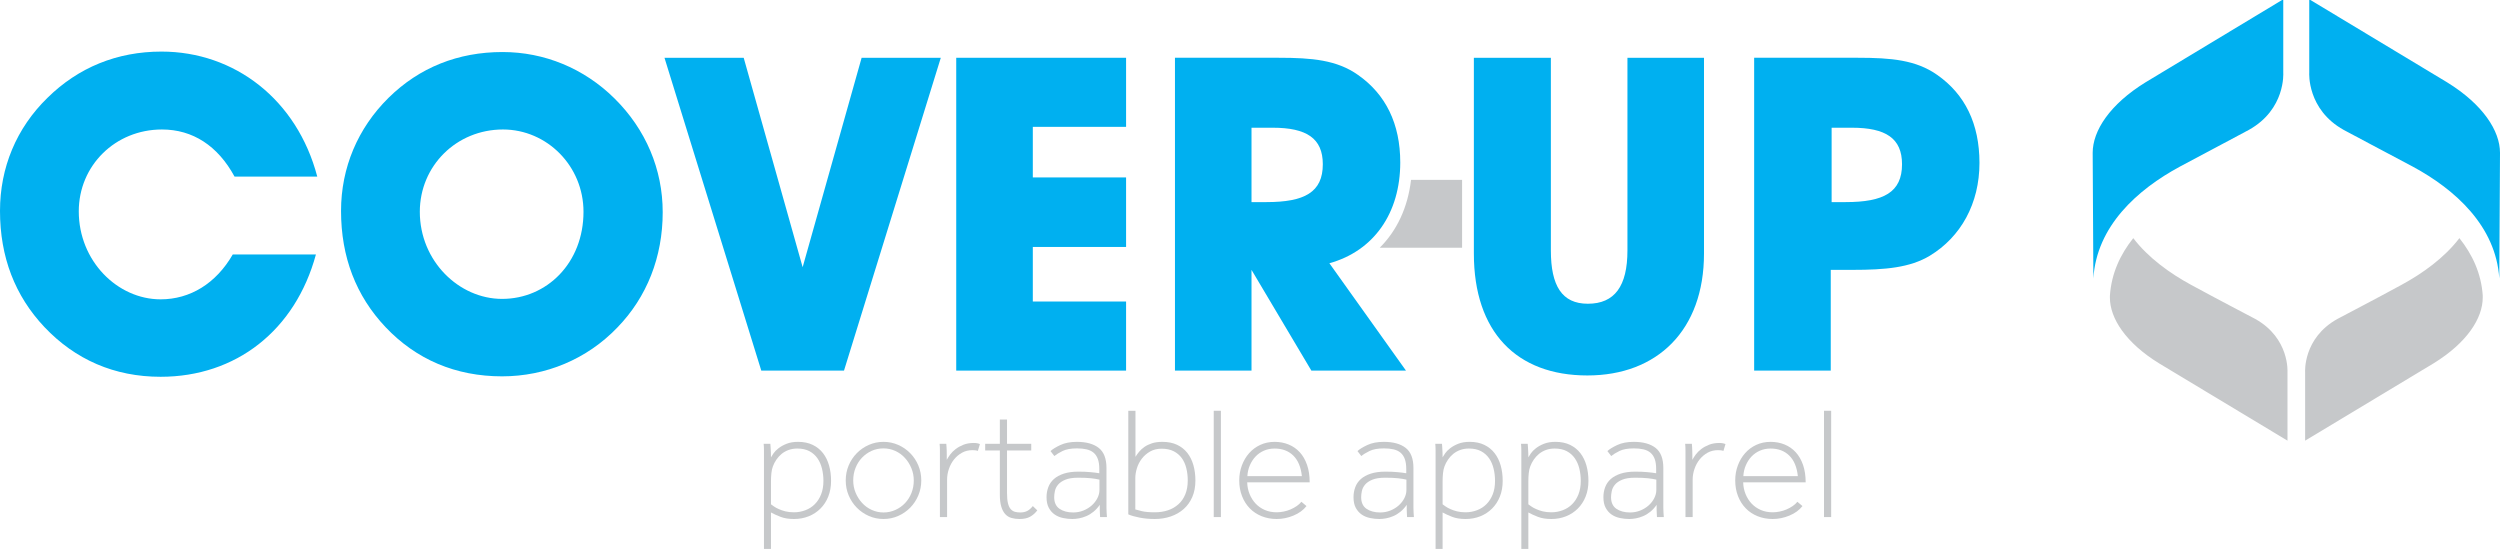
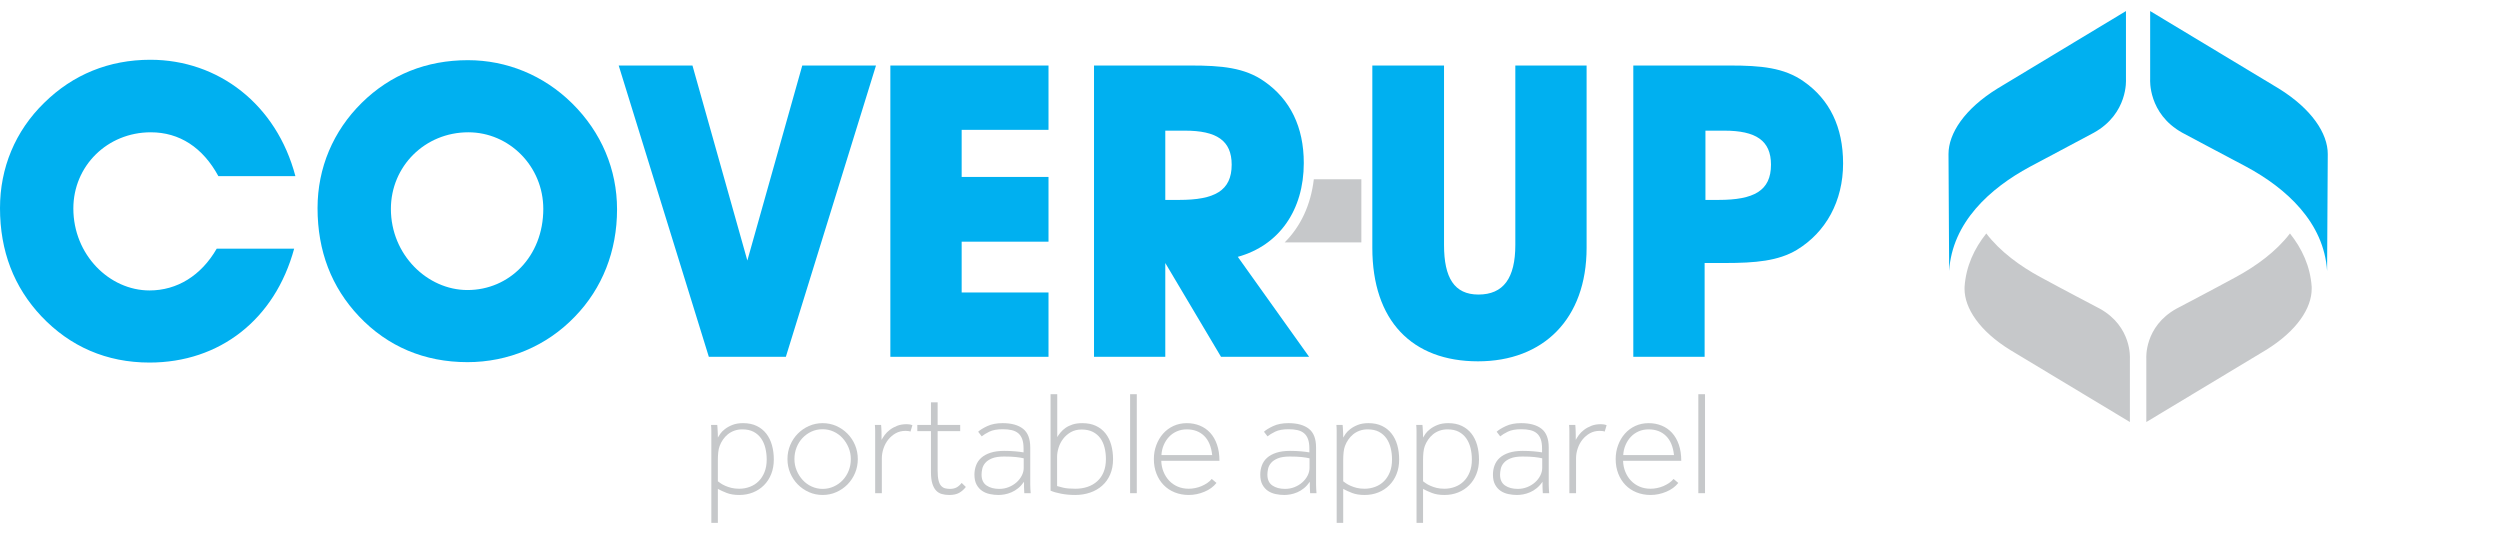
- <svg xmlns="http://www.w3.org/2000/svg" id="svg3004" version="1.1" width="2797.832" height="614.351" xml:space="preserve">
+ <svg xmlns="http://www.w3.org/2000/svg" id="svg3004" version="1.1" width="363.857" height="79.2" viewBox="0 0 390.779 80" enable-background="new 0 0 191.804 39.267" xml:space="preserve">
  <defs id="defs3008">
    <clipPath clipPathUnits="userSpaceOnUse" id="clipPath3018">
      <path d="m 0,1000 2500,0 L 2500,0 0,0 0,1000 z" id="path3020" />
    </clipPath>
  </defs>
-   <g id="g3012" transform="matrix(1.25,0,0,-1.25,-178.5062,879.4882)">
-     <g id="g3014">
+   <g id="g3012" transform="matrix(1.25,0,0,-1.25,-178.5062,344.3378)">
+     <g id="g3014" transform="matrix(0.1300495,0,0,0.1300495,124.2333,184.5254)">
      <g id="g3016" clip-path="url(#clipPath3018)">
        <g id="g3022" transform="translate(286.603,366.2539)">
          <path d="m 0,0 c -41.36,0 -76.433,15.364 -104.021,44.516 -26.376,27.982 -39.777,62.659 -39.777,104.025 0,38.583 14.58,74.036 42.536,101.243 27.586,27.162 62.242,41.368 102.043,41.368 65.403,0 121.337,-42.945 139.465,-111.901 l -74.062,0 c -14.972,27.574 -37.424,42.159 -65,42.159 -41.76,0 -74.456,-32.298 -74.456,-73.268 0,-44.535 34.662,-78.803 73.272,-78.803 26.393,0 49.629,14.187 64.597,40.184 l 74.451,0 C 120.548,41.371 67.363,0 0,0" style="fill:#00b0f0;fill-opacity:1;fill-rule:nonzero;stroke:none" id="path3024" />
        </g>
        <g id="g3026" transform="translate(592.3198,435.9893)">
          <path d="m 0,0 c 40.194,0 72.892,32.311 72.892,77.998 0,40.969 -32.698,73.679 -72.089,73.679 -41.767,0 -74.454,-32.71 -74.454,-73.679 C -73.651,33.877 -38.596,0 0,0 m -101.623,180.052 c 27.58,27.153 62.237,40.966 102.04,40.966 37.41,0 72.875,-14.578 100.061,-41.379 28.373,-27.962 43.329,-63.821 43.329,-102.033 0,-40.162 -14.179,-76.03 -40.585,-103.21 C 76.05,-53.967 39.015,-69.341 0,-69.341 c -41.355,0 -76.822,14.96 -104.392,44.126 -26.397,27.978 -39.784,62.659 -39.784,104.012 0,38.594 14.967,74.048 42.553,101.255" style="fill:#00b0f0;fill-opacity:1;fill-rule:nonzero;stroke:none" id="path3028" />
        </g>
        <g id="g3030" transform="translate(824.3838,371.7832)">
          <path d="m 0,0 -86.67,280.08 70.927,0 52.781,-187.502 52.8,187.502 70.892,0 L 74.06,0 0,0 z" style="fill:#00b0f0;fill-opacity:1;fill-rule:nonzero;stroke:none" id="path3032" />
        </g>
        <g id="g3034" transform="translate(998.9292,371.7832)">
          <path d="m 0,0 0,280.08 152.065,0 0,-61.839 -83.505,0 0,-45.29 83.505,0 0,-62.246 -83.505,0 0,-48.851 83.505,0 L 152.065,0 0,0 z" style="fill:#00b0f0;fill-opacity:1;fill-rule:nonzero;stroke:none" id="path3036" />
        </g>
        <g id="g3038" transform="translate(1276.699,522.6465)">
          <path d="m 0,0 c 33.875,0 50.43,8.687 50.43,33.894 0,23.256 -14.588,32.703 -44.916,32.703 l -18.922,0 L -13.408,0 0,0 z m -81.945,-150.863 0,280.09 92.968,0 c 29.554,0 52.006,-1.968 70.907,-15.361 24.818,-17.319 37.836,-43.729 37.836,-78.385 0,-45.304 -23.645,-79.197 -63.453,-90.219 l 68.564,-96.125 -84.701,0 -53.584,90.198 0,-90.198 -68.537,0 z" style="fill:#00b0f0;fill-opacity:1;fill-rule:nonzero;stroke:none" id="path3040" />
        </g>
        <g id="g3042" transform="translate(1531.31,651.8662)">
          <path d="m 0,0 0,-172.551 c 0,-31.502 9.836,-47.664 33.084,-47.664 24.037,0 35.471,15.765 35.471,47.664 l 0,172.551 68.537,0 0,-175.291 c 0,-68.568 -41.768,-109.135 -104.404,-109.135 -63.436,0 -101.629,38.995 -101.629,109.135 L -68.941,0 0,0 z" style="fill:#00b0f0;fill-opacity:1;fill-rule:nonzero;stroke:none" id="path3044" />
        </g>
        <g id="g3046" transform="translate(1795.268,522.6465)">
          <path d="m 0,0 c 33.882,0 50.438,8.687 50.438,33.894 0,23.256 -14.589,32.703 -44.919,32.703 l -18.118,0 L -12.599,0 0,0 z m -81.958,-150.863 0,280.09 92.989,0 c 29.554,0 52.005,-1.968 70.909,-15.361 24.834,-17.319 37.824,-43.729 37.824,-78.794 0,-36.245 -16.55,-66.179 -44.513,-83.132 C 57.515,-58.697 35.467,-60.665 6.31,-60.665 l -19.691,0 0,-90.198 -68.577,0 z" style="fill:#00b0f0;fill-opacity:1;fill-rule:nonzero;stroke:none" id="path3048" />
        </g>
        <g id="g3050" transform="translate(2052.726,490.3857)">
          <path d="m 0,0 c 13.387,-17.526 32.65,-31.443 51.884,-41.884 23.431,-12.752 53.108,-28.21 57.334,-30.465 30.954,-17.223 28.86,-47.696 28.86,-47.696 l 0,-61.273 -114.982,69.217 c -29.839,18.388 -44.014,40.335 -44.014,58.897 l 0.03,1.865 C -19.529,-31.513 -11.596,-14.553 0,0" style="fill:#c6c8ca;fill-opacity:1;fill-rule:nonzero;stroke:none" id="path3052" />
        </g>
        <g id="g3054" transform="translate(2344.722,490.3857)">
          <path d="m 0,0 c -13.408,-17.526 -32.693,-31.443 -51.943,-41.884 -23.387,-12.752 -53.08,-28.21 -57.27,-30.465 -31,-17.223 -28.912,-47.696 -28.912,-47.696 l 0,-61.273 114.99,69.217 c 29.879,18.388 44.026,40.335 44.026,58.897 l 0,1.865 C 19.547,-31.513 11.563,-14.553 0,0" style="fill:#c6c8ca;fill-opacity:1;fill-rule:nonzero;stroke:none" id="path3056" />
        </g>
        <g id="g3058" transform="translate(2210.293,638.4326)">
          <path d="m 0,0 c 0,0 -2.192,-32.802 30.903,-51.188 4.547,-2.534 36.155,-19.184 61.68,-32.768 38.316,-20.689 74.541,-53.406 77.551,-100.137 l 0.644,112.446 c 0,19.696 -15.341,43.361 -47.341,63.088 L 0,65.798 0,0 z" style="fill:#00b0f0;fill-opacity:1;fill-rule:nonzero;stroke:none" id="path3060" />
        </g>
        <g id="g3062" transform="translate(2187.024,638.4326)">
          <path d="m 0,0 c 0,0 2.289,-32.802 -30.908,-51.188 -4.539,-2.534 -36.151,-19.184 -61.538,-32.768 -38.372,-20.689 -74.632,-53.406 -77.568,-100.137 l -0.617,112.446 c 0,19.696 15.295,43.361 47.302,63.088 L 0,65.798 0,0 z" style="fill:#00b0f0;fill-opacity:1;fill-rule:nonzero;stroke:none" id="path3064" />
        </g>
        <g id="g3066" transform="translate(833.0654,252.0742)">
          <path d="m 0,0 c 0.667,-0.483 1.564,-1.13 2.719,-1.943 1.132,-0.809 2.572,-1.583 4.28,-2.336 1.708,-0.786 3.682,-1.45 5.922,-2.027 2.236,-0.545 4.77,-0.845 7.626,-0.845 3.616,0 7.05,0.632 10.272,1.869 3.244,1.215 6.053,3.022 8.427,5.415 2.375,2.369 4.252,5.309 5.634,8.779 1.38,3.478 2.083,7.488 2.083,12.057 0,3.795 -0.441,7.467 -1.289,10.975 -0.857,3.519 -2.221,6.621 -4.085,9.287 -1.847,2.65 -4.248,4.784 -7.198,6.352 -2.946,1.568 -6.554,2.358 -10.849,2.358 -2.847,0 -5.439,-0.447 -7.774,-1.292 C 13.432,47.804 11.38,46.619 9.558,45.166 7.75,43.677 6.186,41.96 4.852,40.017 3.523,38.075 2.482,36.044 1.719,33.958 1.043,32.239 0.603,30.194 0.359,27.812 0.12,25.427 0,23.007 0,20.542 L 0,0 z m -6.273,40.388 0,4.624 0,3.426 c 0,0.987 -0.025,1.944 -0.076,2.848 -0.046,0.906 -0.118,1.882 -0.207,2.917 l 5.986,0 c 0.1,-1.035 0.159,-1.978 0.216,-2.77 0.047,-0.809 0.099,-1.64 0.139,-2.505 0.039,-0.854 0.095,-1.832 0.151,-2.913 C -0.023,44.921 0,43.607 0,42.068 c 0.482,0.881 1.244,2.056 2.295,3.593 1.028,1.51 2.537,3.029 4.488,4.552 1.948,1.511 4.345,2.858 7.203,3.99 2.854,1.141 6.285,1.723 10.272,1.723 5.031,0 9.428,-0.917 13.126,-2.716 3.722,-1.815 6.789,-4.282 9.219,-7.419 2.415,-3.138 4.221,-6.831 5.408,-11.052 1.198,-4.234 1.79,-8.834 1.79,-13.77 0,-5.138 -0.851,-9.811 -2.496,-13.995 C 49.644,2.8 47.31,-0.808 44.319,-3.788 c -3.01,-3.011 -6.518,-5.316 -10.561,-6.93 -4.052,-1.618 -8.449,-2.428 -13.211,-2.428 -4.661,0 -8.655,0.649 -11.978,1.929 C 5.241,-9.928 2.375,-8.616 0,-7.297 l 0,-32.667 -6.273,0 0,80.352 z" style="fill:#c6c8ca;fill-opacity:1;fill-rule:nonzero;stroke:none" id="path3068" />
        </g>
        <g id="g3070" transform="translate(933.8179,244.7773)">
          <path d="m 0,0 c 3.791,0 7.36,0.778 10.701,2.297 3.321,1.503 6.203,3.551 8.627,6.124 2.422,2.582 4.323,5.595 5.707,9.063 1.378,3.466 2.066,7.214 2.066,11.202 0,3.801 -0.711,7.461 -2.139,10.922 -1.431,3.478 -3.34,6.538 -5.777,9.189 -2.428,2.687 -5.304,4.776 -8.636,6.304 C 7.221,56.605 3.704,57.366 0,57.366 c -3.91,0 -7.506,-0.761 -10.779,-2.265 -3.28,-1.528 -6.131,-3.584 -8.559,-6.147 -2.418,-2.57 -4.336,-5.597 -5.714,-9.073 -1.382,-3.464 -2.065,-7.187 -2.065,-11.195 0,-3.889 0.706,-7.541 2.133,-10.982 1.424,-3.435 3.356,-6.477 5.782,-9.137 2.429,-2.65 5.299,-4.767 8.633,-6.27 C -7.241,0.778 -3.717,0 0,0 m 0,-5.841 c -4.666,0 -9.048,0.9 -13.139,2.711 -4.09,1.805 -7.675,4.279 -10.766,7.41 -3.097,3.145 -5.524,6.812 -7.286,11.01 -1.767,4.166 -2.632,8.652 -2.632,13.396 0,4.761 0.865,9.222 2.632,13.416 1.762,4.199 4.189,7.848 7.286,10.986 3.091,3.137 6.676,5.612 10.766,7.417 4.091,1.801 8.473,2.712 13.139,2.712 4.659,0 9.026,-0.911 13.117,-2.712 4.101,-1.805 7.688,-4.28 10.777,-7.417 3.087,-3.138 5.52,-6.787 7.278,-10.986 1.753,-4.194 2.639,-8.655 2.639,-13.416 0,-4.744 -0.886,-9.23 -2.639,-13.396 C 29.414,11.092 26.981,7.425 23.894,4.28 20.805,1.149 17.218,-1.325 13.117,-3.13 9.026,-4.941 4.659,-5.841 0,-5.841" style="fill:#c6c8ca;fill-opacity:1;fill-rule:nonzero;stroke:none" id="path3072" />
        </g>
        <g id="g3074" transform="translate(984.3193,292.4619)">
          <path d="m 0,0 0,4.624 0,3.419 c 0,0.994 -0.025,1.951 -0.073,2.859 -0.04,0.903 -0.112,1.881 -0.209,2.916 l 5.995,0 C 5.801,12.783 5.873,11.788 5.929,10.816 5.979,9.884 6.01,8.848 6.075,7.762 6.115,6.679 6.13,5.451 6.13,4.121 l 0,-4.688 c 0.775,1.411 1.789,2.996 3.065,4.773 1.298,1.748 2.937,3.389 4.933,4.9 1.998,1.532 4.326,2.806 6.99,3.867 2.656,1.05 5.752,1.569 9.28,1.569 2.089,0 3.896,-0.337 5.411,-1.003 L 33.958,7.416 C 33.292,7.687 32.503,7.869 31.605,7.966 30.707,8.074 29.862,8.104 29.109,8.104 25.684,8.104 22.597,7.359 19.83,5.838 17.074,4.318 14.7,2.314 12.687,-0.152 10.703,-2.622 9.149,-5.477 8.064,-8.646 6.974,-11.834 6.42,-15.049 6.42,-18.285 l 0,-33.525 -6.42,0 L 0,0 z" style="fill:#c6c8ca;fill-opacity:1;fill-rule:nonzero;stroke:none" id="path3076" />
        </g>
        <g id="g3078" transform="translate(1037.975,300.3008)">
          <path d="m 0,0 -13.127,0 0,5.979 13.127,0 0,21.707 6.418,0 0,-21.707 21.69,0 0,-5.979 -21.69,0 0,-37.965 c 0,-3.903 0.273,-7.014 0.854,-9.346 0.577,-2.329 1.401,-4.085 2.5,-5.279 1.091,-1.19 2.352,-1.979 3.778,-2.359 1.424,-0.368 2.989,-0.572 4.706,-0.572 2.384,0 4.421,0.444 6.146,1.291 1.707,0.852 3.429,2.331 5.128,4.436 l 4.003,-3.868 c -1.908,-2.47 -4.07,-4.365 -6.492,-5.706 -2.43,-1.348 -5.595,-2.005 -9.493,-2.005 -2.574,0 -4.95,0.31 -7.135,0.944 -2.187,0.599 -4.04,1.75 -5.566,3.414 -1.524,1.659 -2.703,3.895 -3.56,6.707 C 0.428,-47.514 0,-43.915 0,-39.532 L 0,0 z" style="fill:#c6c8ca;fill-opacity:1;fill-rule:nonzero;stroke:none" id="path3080" />
        </g>
        <g id="g3082" transform="translate(1127.154,274.1768)">
          <path d="m 0,0 c -1.999,0.485 -4.493,0.896 -7.492,1.225 -3,0.327 -6.83,0.49 -11.491,0.49 -4.847,0 -8.701,-0.606 -11.55,-1.786 -2.855,-1.176 -5.02,-2.659 -6.494,-4.421 -1.488,-1.766 -2.427,-3.659 -2.853,-5.706 -0.441,-2.045 -0.648,-3.868 -0.648,-5.488 0,-4.763 1.596,-8.235 4.782,-10.431 3.183,-2.174 7.253,-3.282 12.204,-3.282 3.228,0 6.274,0.574 9.132,1.714 2.855,1.144 5.341,2.664 7.495,4.57 2.135,1.906 3.82,4.077 5.06,6.492 1.238,2.432 1.855,4.872 1.855,7.34 L 0,0 z m 0.572,-33.524 c -0.097,0.856 -0.147,1.799 -0.147,2.856 -0.089,0.931 -0.134,2.083 -0.134,3.414 l 0,4.696 c -1.716,-2.463 -3.604,-4.533 -5.644,-6.191 -2.044,-1.669 -4.184,-2.976 -6.424,-3.919 -2.233,-0.966 -4.425,-1.618 -6.564,-2.007 -2.133,-0.371 -4.111,-0.574 -5.923,-0.574 -2.752,0 -5.512,0.293 -8.264,0.87 -2.772,0.579 -5.242,1.574 -7.42,3.057 -2.203,1.482 -3.976,3.473 -5.366,6.006 -1.37,2.518 -2.066,5.715 -2.066,9.63 0,3.139 0.531,6.104 1.582,8.92 1.049,2.806 2.711,5.226 4.988,7.274 2.278,2.039 5.23,3.648 8.845,4.845 3.615,1.179 7.99,1.794 13.127,1.794 3.996,0 7.558,-0.14 10.711,-0.443 3.136,-0.281 5.793,-0.605 7.985,-0.995 l 0,3.707 c 0,3.614 -0.418,6.614 -1.283,8.988 -0.864,2.379 -2.153,4.291 -3.853,5.729 -1.721,1.418 -3.813,2.414 -6.277,2.979 -2.469,0.578 -5.328,0.855 -8.567,0.855 -5.418,0 -9.736,-0.779 -12.917,-2.337 -3.17,-1.57 -5.626,-3.091 -7.343,-4.518 l -3.419,4.439 c 1.796,1.715 4.725,3.505 8.768,5.418 4.043,1.902 8.974,2.854 14.774,2.854 8.466,0 15.003,-1.813 19.616,-5.427 4.606,-3.607 6.927,-9.595 6.927,-17.984 l 0,-30.249 0,-5.345 c 0,-1.672 0.042,-3.109 0.138,-4.343 0.078,-1.534 0.193,-2.858 0.286,-3.999 l -6.136,0 z" style="fill:#c6c8ca;fill-opacity:1;fill-rule:nonzero;stroke:none" id="path3084" />
        </g>
        <g id="g3086" transform="translate(1159.259,247.4941)">
          <path d="m 0,0 c 1.146,-0.37 3.122,-0.904 5.921,-1.562 2.799,-0.676 6.677,-1.003 11.636,-1.003 4.181,0 8.064,0.589 11.634,1.781 3.573,1.184 6.666,2.986 9.336,5.367 2.671,2.356 4.741,5.342 6.207,8.916 1.475,3.56 2.211,7.724 2.211,12.473 0,3.799 -0.425,7.45 -1.282,10.915 -0.85,3.479 -2.214,6.502 -4.058,9.072 -1.863,2.558 -4.271,4.609 -7.209,6.125 -2.958,1.513 -6.56,2.292 -10.845,2.292 -3.998,0 -7.48,-0.873 -10.425,-2.572 C 10.182,50.086 7.726,47.949 5.784,45.379 3.826,42.807 2.379,39.97 1.426,36.887 0.473,33.789 0,30.873 0,28.107 L 0,0 z m -6.284,88.329 6.426,0 0,-41.233 c 0.86,1.421 1.936,2.915 3.214,4.483 1.29,1.57 2.877,3.032 4.773,4.367 1.902,1.328 4.174,2.414 6.778,3.279 2.617,0.855 5.746,1.272 9.358,1.272 5.037,0 9.408,-0.873 13.119,-2.63 3.708,-1.749 6.789,-4.2 9.213,-7.28 2.414,-3.101 4.232,-6.755 5.415,-10.98 1.186,-4.232 1.79,-8.82 1.79,-13.766 0,-5.514 -0.933,-10.436 -2.787,-14.719 C 49.163,6.852 46.597,3.268 43.313,0.368 40.031,-2.55 36.17,-4.766 31.749,-6.277 c -4.43,-1.517 -9.2,-2.287 -14.338,-2.287 -4.766,0 -9.25,0.399 -13.49,1.216 -4.225,0.815 -7.63,1.783 -10.205,2.933 l 0,92.744 z" style="fill:#c6c8ca;fill-opacity:1;fill-rule:nonzero;stroke:none" id="path3088" />
        </g>
        <path d="m 1229.467,335.823 6.42,0 0,-95.174 -6.42,0 0,95.174 z" style="fill:#c6c8ca;fill-opacity:1;fill-rule:nonzero;stroke:none" id="path3090" />
        <g id="g3092" transform="translate(1308.385,277.3174)">
          <path d="m 0,0 c -0.867,8.085 -3.433,14.23 -7.701,18.408 -4.287,4.188 -9.862,6.282 -16.709,6.282 -3.523,0 -6.722,-0.642 -9.627,-1.93 -2.904,-1.27 -5.408,-3.052 -7.488,-5.275 -2.106,-2.233 -3.786,-4.844 -5.069,-7.855 C -47.88,6.646 -48.609,3.435 -48.798,0 L 0,0 z M 4.134,-26.811 C 1.266,-30.436 -2.6,-33.273 -7.5,-35.308 c -4.905,-2.051 -9.91,-3.08 -15.064,-3.08 -4.848,0 -9.338,0.847 -13.481,2.505 -4.121,1.661 -7.679,4.012 -10.623,7.063 -2.951,3.025 -5.264,6.678 -6.916,10.922 -1.669,4.217 -2.495,8.907 -2.495,14.044 0,4.759 0.778,9.224 2.349,13.411 1.574,4.197 3.724,7.858 6.484,10.985 2.769,3.138 6.092,5.613 9.998,7.425 3.898,1.803 8.178,2.707 12.838,2.707 4.469,0 8.64,-0.77 12.478,-2.342 3.874,-1.573 7.188,-3.869 10.006,-6.917 C 0.877,18.364 3.051,14.583 4.623,10.067 6.193,5.545 6.982,0.339 6.982,-5.554 l -55.936,0 c 0.098,-3.707 0.8,-7.218 2.143,-10.511 1.332,-3.278 3.143,-6.121 5.423,-8.552 2.281,-2.424 5.011,-4.321 8.192,-5.702 3.195,-1.381 6.731,-2.07 10.632,-2.07 2.015,0 4.085,0.212 6.22,0.649 2.142,0.416 4.211,1.066 6.2,1.917 2,0.868 3.839,1.863 5.505,3.012 1.657,1.119 3.061,2.415 4.205,3.839 l 4.568,-3.839 z" style="fill:#c6c8ca;fill-opacity:1;fill-rule:nonzero;stroke:none" id="path3094" />
        </g>
        <g id="g3096" transform="translate(1401.98,274.1768)">
          <path d="m 0,0 c -2,0.485 -4.498,0.896 -7.489,1.225 -2.999,0.327 -6.831,0.49 -11.498,0.49 -4.841,0 -8.689,-0.606 -11.556,-1.786 -2.84,-1.176 -5.014,-2.659 -6.482,-4.421 -1.477,-1.766 -2.425,-3.659 -2.857,-5.706 -0.427,-2.045 -0.634,-3.868 -0.634,-5.488 0,-4.763 1.586,-8.235 4.777,-10.431 3.184,-2.174 7.251,-3.282 12.195,-3.282 3.233,0 6.278,0.574 9.136,1.714 2.865,1.144 5.35,2.664 7.488,4.57 2.133,1.906 3.825,4.077 5.072,6.492 1.227,2.432 1.848,4.872 1.848,7.34 L 0,0 z m 0.572,-33.524 c -0.095,0.856 -0.142,1.799 -0.142,2.856 -0.096,0.931 -0.137,2.083 -0.137,3.414 l 0,4.696 c -1.725,-2.463 -3.594,-4.533 -5.641,-6.191 -2.045,-1.669 -4.179,-2.976 -6.418,-3.919 -2.242,-0.966 -4.428,-1.618 -6.574,-2.007 -2.142,-0.371 -4.113,-0.574 -5.928,-0.574 -2.736,0 -5.511,0.293 -8.265,0.87 -2.766,0.579 -5.238,1.574 -7.422,3.057 -2.181,1.482 -3.972,3.473 -5.351,6.006 -1.382,2.518 -2.061,5.715 -2.061,9.63 0,3.139 0.519,6.104 1.578,8.92 1.029,2.806 2.697,5.226 4.975,7.274 2.288,2.039 5.24,3.648 8.851,4.845 3.627,1.179 7.998,1.794 13.126,1.794 3.987,0 7.558,-0.14 10.706,-0.443 3.137,-0.281 5.799,-0.605 7.984,-0.995 l 0,3.707 c 0,3.614 -0.433,6.614 -1.285,8.988 -0.848,2.379 -2.147,4.291 -3.846,5.729 -1.706,1.418 -3.808,2.414 -6.265,2.979 -2.503,0.578 -5.334,0.855 -8.576,0.855 -5.416,0 -9.725,-0.779 -12.909,-2.337 -3.206,-1.57 -5.642,-3.091 -7.35,-4.518 l -3.435,4.439 c 1.815,1.715 4.741,3.505 8.785,5.418 4.038,1.902 8.962,2.854 14.762,2.854 8.468,0 15.008,-1.813 19.629,-5.427 4.623,-3.607 6.922,-9.595 6.922,-17.984 l 0,-30.249 0,-5.345 c 0,-1.672 0.051,-3.109 0.139,-4.343 0.096,-1.534 0.193,-2.858 0.279,-3.999 l -6.131,0 z" style="fill:#c6c8ca;fill-opacity:1;fill-rule:nonzero;stroke:none" id="path3098" />
        </g>
        <g id="g3100" transform="translate(1434.369,252.0742)">
          <path d="m 0,0 c 0.666,-0.483 1.584,-1.13 2.713,-1.943 1.139,-0.809 2.573,-1.583 4.283,-2.336 1.709,-0.786 3.686,-1.45 5.916,-2.027 2.238,-0.545 4.781,-0.845 7.647,-0.845 3.609,0 7.027,0.632 10.26,1.869 3.242,1.215 6.06,3.022 8.436,5.415 2.374,2.369 4.244,5.309 5.631,8.779 1.38,3.478 2.056,7.488 2.056,12.057 0,3.795 -0.411,7.467 -1.278,10.975 -0.859,3.519 -2.206,6.621 -4.059,9.287 -1.853,2.65 -4.269,4.784 -7.206,6.352 -2.95,1.568 -6.573,2.358 -10.856,2.358 -2.849,0 -5.447,-0.447 -7.773,-1.292 C 13.443,47.804 11.372,46.619 9.559,45.166 7.76,43.677 6.188,41.96 4.855,40.017 3.516,38.075 2.472,36.044 1.707,33.958 1.043,32.239 0.604,30.194 0.361,27.812 0.129,25.427 0,23.007 0,20.542 L 0,0 z m -6.283,40.388 0,4.624 0,3.426 c 0,0.987 -0.006,1.944 -0.063,2.848 -0.047,0.906 -0.123,1.882 -0.207,2.917 l 5.991,0 c 0.093,-1.035 0.162,-1.978 0.217,-2.77 0.042,-0.809 0.085,-1.64 0.13,-2.505 0.05,-0.854 0.098,-1.832 0.151,-2.913 C -0.022,44.921 0,43.607 0,42.068 c 0.473,0.881 1.238,2.056 2.286,3.593 1.05,1.51 2.536,3.029 4.494,4.552 1.945,1.511 4.343,2.858 7.202,3.99 2.862,1.141 6.286,1.723 10.282,1.723 5.043,0 9.424,-0.917 13.121,-2.716 3.715,-1.815 6.779,-4.282 9.193,-7.419 2.44,-3.138 4.247,-6.831 5.437,-11.052 1.194,-4.234 1.786,-8.834 1.786,-13.77 0,-5.138 -0.832,-9.811 -2.501,-13.995 -1.662,-4.174 -3.998,-7.782 -6.991,-10.762 -2.995,-3.011 -6.514,-5.316 -10.561,-6.93 -4.032,-1.618 -8.439,-2.428 -13.189,-2.428 -4.668,0 -8.666,0.649 -12.002,1.929 C 5.242,-9.928 2.383,-8.616 0,-7.297 l 0,-32.667 -6.283,0 0,80.352 z" style="fill:#c6c8ca;fill-opacity:1;fill-rule:nonzero;stroke:none" id="path3102" />
        </g>
        <g id="g3104" transform="translate(1511.144,252.0742)">
          <path d="M 0,0 C 0.666,-0.483 1.564,-1.13 2.72,-1.943 3.842,-2.752 5.285,-3.526 7,-4.279 c 1.707,-0.786 3.666,-1.45 5.906,-2.027 2.246,-0.545 4.791,-0.845 7.642,-0.845 3.624,0 7.04,0.632 10.275,1.869 3.234,1.215 6.031,3.022 8.413,5.415 2.388,2.369 4.261,5.309 5.635,8.779 1.379,3.478 2.068,7.488 2.068,12.057 0,3.795 -0.431,7.467 -1.275,10.975 -0.867,3.519 -2.214,6.621 -4.076,9.287 -1.846,2.65 -4.252,4.784 -7.192,6.352 -2.965,1.568 -6.573,2.358 -10.853,2.358 -2.845,0 -5.457,-0.447 -7.777,-1.292 C 13.438,47.804 11.361,46.619 9.557,45.166 7.755,43.677 6.181,41.96 4.857,40.017 3.523,38.075 2.48,36.044 1.703,33.958 1.045,32.239 0.588,30.194 0.354,27.812 0.111,25.427 0,23.007 0,20.542 L 0,0 z m -6.275,40.388 0,4.624 0,3.426 c 0,0.987 -0.039,1.944 -0.08,2.848 -0.055,0.906 -0.113,1.882 -0.215,2.917 l 5.992,0 c 0.098,-1.035 0.176,-1.978 0.221,-2.77 0.044,-0.809 0.093,-1.64 0.134,-2.505 0.047,-0.854 0.094,-1.832 0.149,-2.913 C -0.023,44.921 0,43.607 0,42.068 c 0.469,0.881 1.234,2.056 2.279,3.593 1.043,1.51 2.537,3.029 4.502,4.552 1.94,1.511 4.34,2.858 7.199,3.99 2.844,1.141 6.281,1.723 10.278,1.723 5.024,0 9.419,-0.917 13.127,-2.716 3.71,-1.815 6.787,-4.282 9.205,-7.419 2.423,-3.138 4.227,-6.831 5.42,-11.052 1.18,-4.234 1.785,-8.834 1.785,-13.77 0,-5.138 -0.834,-9.811 -2.497,-13.995 C 49.633,2.8 47.3,-0.808 44.311,-3.788 c -3,-3.011 -6.526,-5.316 -10.569,-6.93 -4.046,-1.618 -8.424,-2.428 -13.194,-2.428 -4.676,0 -8.665,0.649 -11.987,1.929 C 5.217,-9.928 2.365,-8.616 0,-7.297 l 0,-32.667 -6.275,0 0,80.352 z" style="fill:#c6c8ca;fill-opacity:1;fill-rule:nonzero;stroke:none" id="path3106" />
        </g>
        <g id="g3108" transform="translate(1625.726,274.1768)">
          <path d="m 0,0 c -2.003,0.485 -4.518,0.896 -7.502,1.225 -2.99,0.327 -6.826,0.49 -11.51,0.49 -4.818,0 -8.676,-0.606 -11.519,-1.786 -2.856,-1.176 -5.03,-2.659 -6.495,-4.421 -1.482,-1.766 -2.435,-3.659 -2.862,-5.706 -0.412,-2.045 -0.657,-3.868 -0.657,-5.488 0,-4.763 1.613,-8.235 4.783,-10.431 3.192,-2.174 7.258,-3.282 12.215,-3.282 3.223,0 6.266,0.574 9.131,1.714 2.855,1.144 5.352,2.664 7.492,4.57 2.152,1.906 3.82,4.077 5.05,6.492 1.24,2.432 1.874,4.872 1.874,7.34 L 0,0 z m 0.572,-33.524 c -0.104,0.856 -0.154,1.799 -0.154,2.856 -0.087,0.931 -0.144,2.083 -0.144,3.414 l 0,4.696 c -1.7,-2.463 -3.588,-4.533 -5.626,-6.191 -2.054,-1.669 -4.193,-2.976 -6.433,-3.919 -2.235,-0.966 -4.421,-1.618 -6.551,-2.007 -2.139,-0.371 -4.115,-0.574 -5.926,-0.574 -2.76,0 -5.514,0.293 -8.281,0.87 -2.762,0.579 -5.231,1.574 -7.412,3.057 -2.193,1.482 -3.967,3.473 -5.356,6.006 -1.373,2.518 -2.068,5.715 -2.068,9.63 0,3.139 0.514,6.104 1.572,8.92 1.04,2.806 2.703,5.226 4.985,7.274 2.297,2.039 5.24,3.648 8.849,4.845 3.616,1.179 8.001,1.794 13.119,1.794 4.002,0 7.575,-0.14 10.719,-0.443 3.129,-0.281 5.801,-0.605 7.977,-0.995 l 0,3.707 c 0,3.614 -0.41,6.614 -1.268,8.988 -0.867,2.379 -2.158,4.291 -3.868,5.729 -1.719,1.418 -3.797,2.414 -6.267,2.979 -2.474,0.578 -5.326,0.855 -8.555,0.855 -5.433,0 -9.734,-0.779 -12.925,-2.337 -3.195,-1.57 -5.623,-3.091 -7.342,-4.518 l -3.42,4.439 c 1.791,1.715 4.733,3.505 8.772,5.418 4.031,1.902 8.944,2.854 14.763,2.854 8.467,0 15,-1.813 19.62,-5.427 4.605,-3.607 6.916,-9.595 6.916,-17.984 l 0,-30.249 0,-5.345 c 0,-1.672 0.049,-3.109 0.144,-4.343 0.098,-1.534 0.187,-2.858 0.283,-3.999 l -6.123,0 z" style="fill:#c6c8ca;fill-opacity:1;fill-rule:nonzero;stroke:none" id="path3110" />
        </g>
        <g id="g3112" transform="translate(1651.827,292.4619)">
          <path d="m 0,0 0,4.624 0,3.419 c 0,0.994 -0.021,1.951 -0.064,2.859 -0.046,0.903 -0.125,1.881 -0.223,2.916 l 6.01,0 C 5.806,12.783 5.876,11.788 5.93,10.816 5.971,9.884 6.021,8.848 6.063,7.762 6.118,6.679 6.146,5.451 6.146,4.121 l 0,-4.688 c 0.75,1.411 1.784,2.996 3.059,4.773 1.305,1.748 2.938,3.389 4.928,4.9 1.996,1.532 4.332,2.806 7.004,3.867 2.666,1.05 5.748,1.569 9.259,1.569 2.104,0 3.895,-0.337 5.424,-1.003 L 33.975,7.416 c -0.669,0.271 -1.461,0.453 -2.368,0.55 -0.904,0.108 -1.732,0.138 -2.486,0.138 -3.425,0 -6.514,-0.745 -9.284,-2.266 -2.751,-1.52 -5.136,-3.524 -7.126,-5.99 -1.997,-2.47 -3.547,-5.325 -4.634,-8.494 -1.102,-3.188 -1.649,-6.403 -1.649,-9.639 l 0,-33.525 L 0,-51.81 0,0 z" style="fill:#c6c8ca;fill-opacity:1;fill-rule:nonzero;stroke:none" id="path3114" />
        </g>
        <g id="g3116" transform="translate(1752.436,277.3174)">
          <path d="m 0,0 c -0.864,8.085 -3.427,14.23 -7.707,18.408 -4.279,4.188 -9.849,6.282 -16.692,6.282 -3.528,0 -6.745,-0.642 -9.64,-1.93 -2.896,-1.27 -5.392,-3.052 -7.491,-5.275 -2.09,-2.233 -3.783,-4.844 -5.067,-7.855 C -47.882,6.646 -48.621,3.435 -48.803,0 L 0,0 z m 4.13,-26.811 c -2.848,-3.625 -6.723,-6.462 -11.624,-8.497 -4.911,-2.051 -9.913,-3.08 -15.052,-3.08 -4.853,0 -9.353,0.847 -13.5,2.505 -4.111,1.661 -7.687,4.012 -10.614,7.063 -2.952,3.025 -5.264,6.678 -6.925,10.922 -1.652,4.217 -2.486,8.907 -2.486,14.044 0,4.759 0.765,9.224 2.342,13.411 1.571,4.197 3.724,7.858 6.503,10.985 2.741,3.138 6.079,5.613 9.967,7.425 3.911,1.803 8.181,2.707 12.86,2.707 4.466,0 8.632,-0.77 12.484,-2.342 3.84,-1.573 7.174,-3.869 9.986,-6.917 C 0.866,18.364 3.055,14.583 4.632,10.067 6.191,5.545 6.989,0.339 6.989,-5.554 l -55.939,0 c 0.097,-3.707 0.804,-7.218 2.137,-10.511 1.332,-3.278 3.135,-6.121 5.433,-8.552 2.295,-2.424 5.016,-4.321 8.199,-5.702 3.189,-1.381 6.735,-2.07 10.635,-2.07 2.002,0 4.074,0.212 6.201,0.649 2.142,0.416 4.213,1.066 6.209,1.917 1.99,0.868 3.804,1.863 5.499,3.012 1.667,1.119 3.061,2.415 4.211,3.839 l 4.556,-3.839 z" style="fill:#c6c8ca;fill-opacity:1;fill-rule:nonzero;stroke:none" id="path3118" />
        </g>
        <path d="m 1775.835,335.823 6.426,0 0,-95.174 -6.426,0 0,95.174 z" style="fill:#c6c8ca;fill-opacity:1;fill-rule:nonzero;stroke:none" id="path3120" />
        <g id="g3122" transform="translate(1451.819,542.5273)">
          <path d="m 0,0 -45.71,0 c -2.871,-24.633 -12.631,-45.425 -28.043,-60.745 L 0,-60.745 0,0 z" style="fill:#c6c8ca;fill-opacity:1;fill-rule:nonzero;stroke:none" id="path3124" />
        </g>
      </g>
    </g>
  </g>
</svg>
